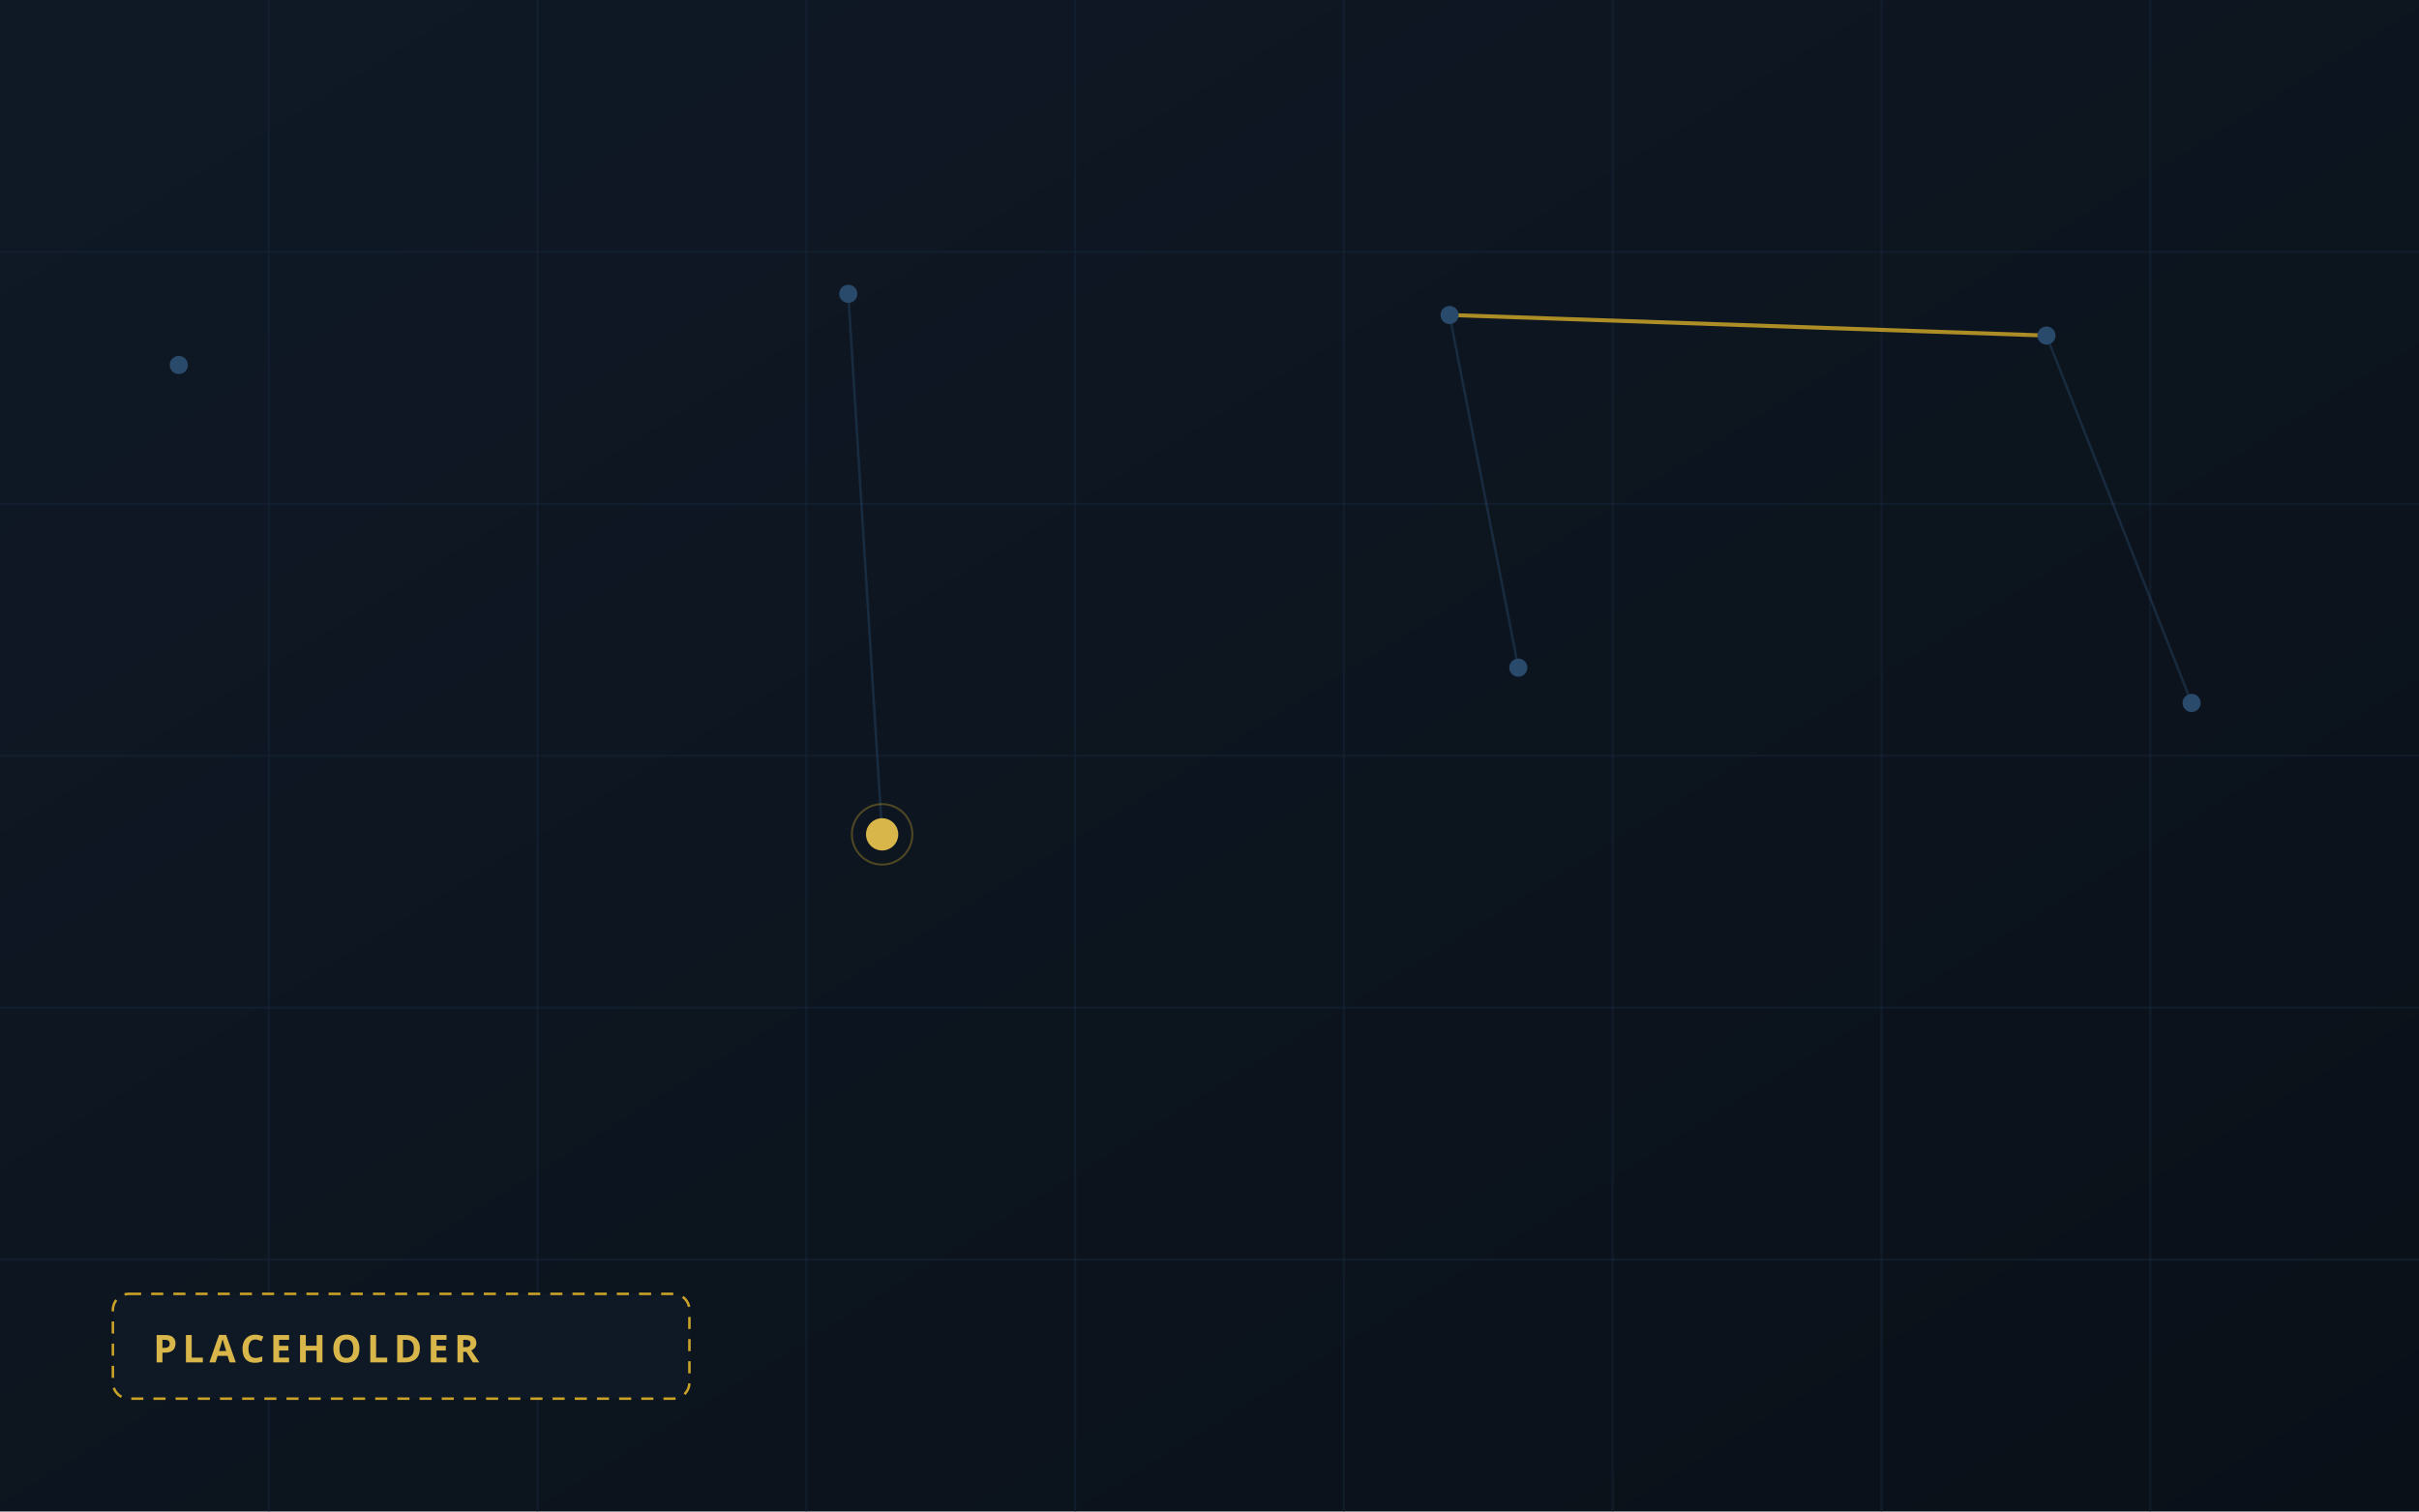
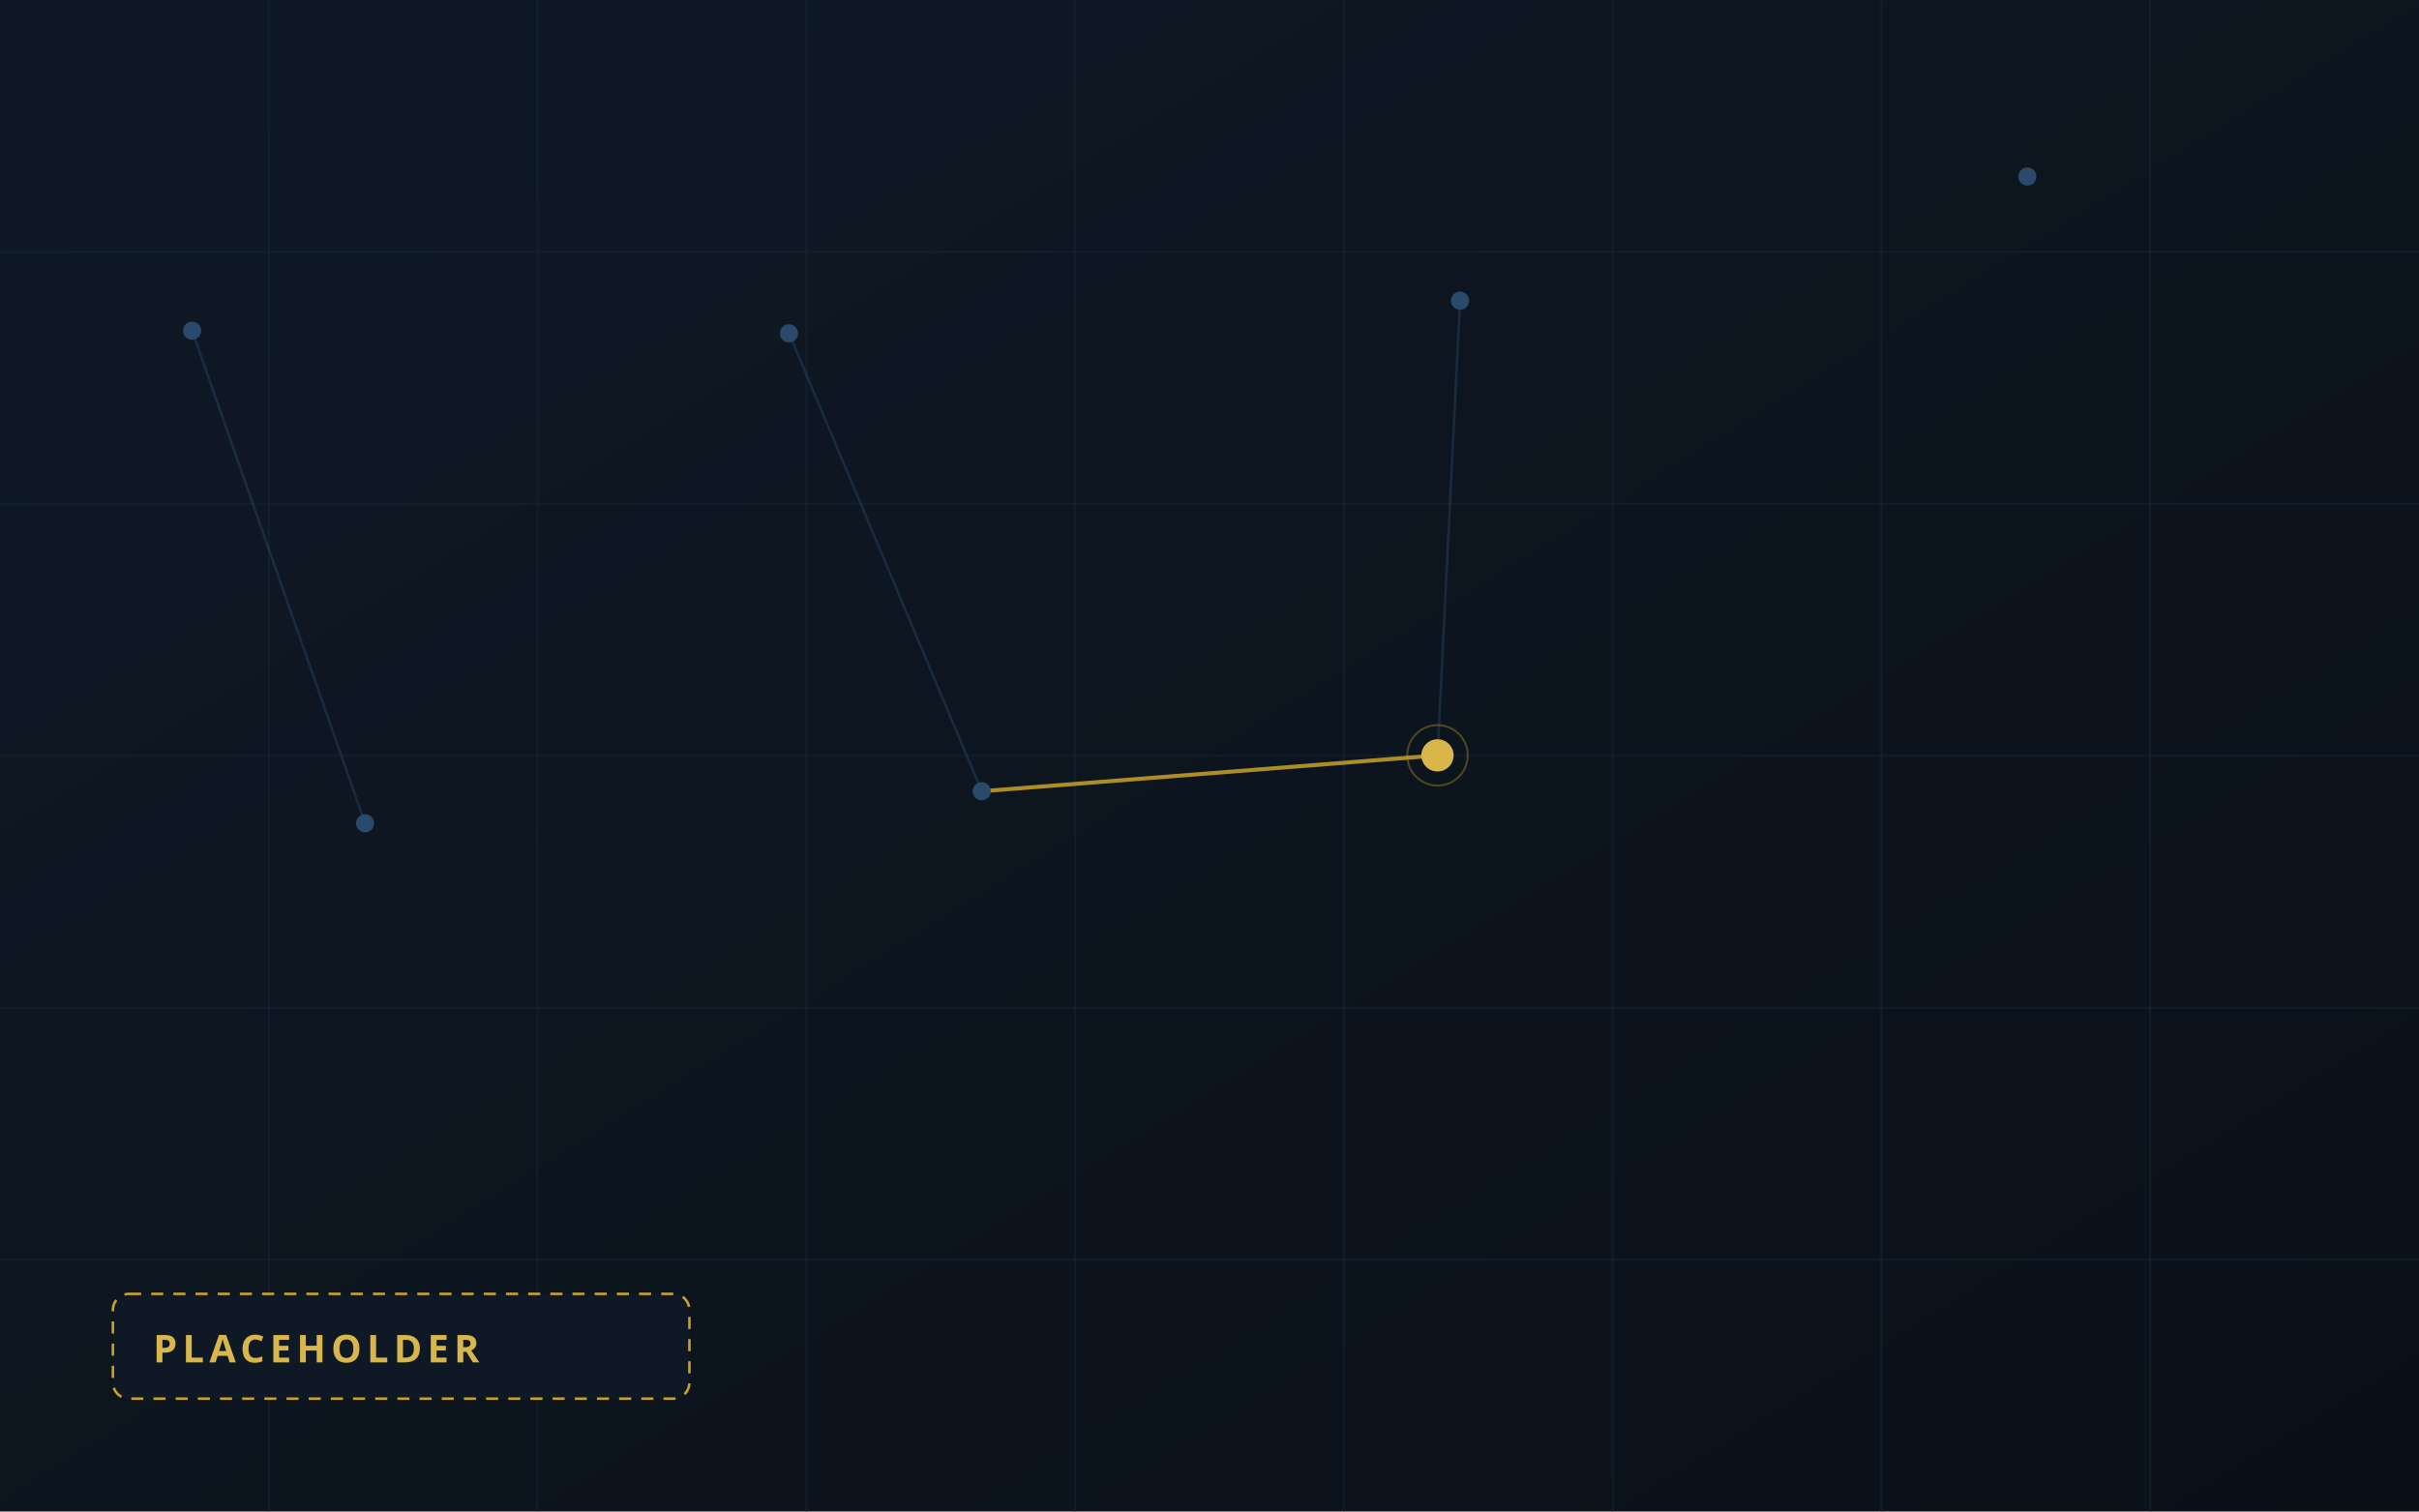
- <svg xmlns="http://www.w3.org/2000/svg" width="1200" height="750" viewBox="0 0 1200 750" role="img" aria-label="Placeholder cover art for Graphics Design Project">
+ <svg xmlns="http://www.w3.org/2000/svg" width="1200" height="750" viewBox="0 0 1200 750" role="img" aria-label="Placeholder cover art for Repeated Update Failures Resolved">
  <defs>
-     <linearGradient id="bg-qcf3dp" x1="0" y1="0" x2="1" y2="1">
+     <linearGradient id="bg-noh88s" x1="0" y1="0" x2="1" y2="1">
      <stop offset="0%" stop-color="#0f1926" />
      <stop offset="100%" stop-color="#0a1018" />
    </linearGradient>
  </defs>
-   <rect width="1200" height="750" fill="url(#bg-qcf3dp)" />
+   <rect width="1200" height="750" fill="url(#bg-noh88s)" />
  <g>
    <line x1="133.333" y1="0" x2="133.333" y2="750" stroke="#16263a" stroke-width="1" opacity="0.5" />
    <line x1="266.667" y1="0" x2="266.667" y2="750" stroke="#16263a" stroke-width="1" opacity="0.5" />
    <line x1="400" y1="0" x2="400" y2="750" stroke="#16263a" stroke-width="1" opacity="0.5" />
    <line x1="533.333" y1="0" x2="533.333" y2="750" stroke="#16263a" stroke-width="1" opacity="0.5" />
    <line x1="666.667" y1="0" x2="666.667" y2="750" stroke="#16263a" stroke-width="1" opacity="0.5" />
    <line x1="800" y1="0" x2="800" y2="750" stroke="#16263a" stroke-width="1" opacity="0.5" />
    <line x1="933.333" y1="0" x2="933.333" y2="750" stroke="#16263a" stroke-width="1" opacity="0.5" />
    <line x1="1066.667" y1="0" x2="1066.667" y2="750" stroke="#16263a" stroke-width="1" opacity="0.5" />
    <line x1="0" y1="125" x2="1200" y2="125" stroke="#16263a" stroke-width="1" opacity="0.5" />
    <line x1="0" y1="250" x2="1200" y2="250" stroke="#16263a" stroke-width="1" opacity="0.5" />
    <line x1="0" y1="375" x2="1200" y2="375" stroke="#16263a" stroke-width="1" opacity="0.5" />
    <line x1="0" y1="500" x2="1200" y2="500" stroke="#16263a" stroke-width="1" opacity="0.5" />
    <line x1="0" y1="625" x2="1200" y2="625" stroke="#16263a" stroke-width="1" opacity="0.5" />
  </g>
  <g>
-     <line x1="719.1" y1="156.3" x2="753.2" y2="331.3" stroke="#2a4a6b" stroke-width="1.25" opacity="0.4" />
-     <line x1="1015.2" y1="166.5" x2="1087.2" y2="348.8" stroke="#2a4a6b" stroke-width="1.25" opacity="0.4" />
-     <line x1="420.8" y1="145.8" x2="437.6" y2="414.0" stroke="#2a4a6b" stroke-width="1.25" opacity="0.4" />
-     <line x1="719.1" y1="156.3" x2="1015.2" y2="166.5" stroke="#c9a227" stroke-width="2" opacity="0.85" />
+     <line x1="724.3" y1="149.2" x2="713.1" y2="374.8" stroke="#2a4a6b" stroke-width="1.25" opacity="0.4" />
+     <line x1="487.0" y1="392.6" x2="713.1" y2="374.8" stroke="#c9a227" stroke-width="2" opacity="0.85" />
+     <line x1="391.4" y1="165.4" x2="487.0" y2="392.6" stroke="#2a4a6b" stroke-width="1.25" opacity="0.4" />
+     <line x1="95.3" y1="164.1" x2="181.1" y2="408.5" stroke="#2a4a6b" stroke-width="1.25" opacity="0.4" />
  </g>
  <g>
-     <circle cx="88.7" cy="181.1" r="4.5" fill="#2a4a6b" />
-     <circle cx="420.8" cy="145.8" r="4.5" fill="#2a4a6b" />
-     <circle cx="719.1" cy="156.3" r="4.5" fill="#2a4a6b" />
-     <circle cx="1015.2" cy="166.5" r="4.5" fill="#2a4a6b" />
-     <circle cx="437.6" cy="414.0" r="15" fill="none" stroke="#c9a227" stroke-width="1" opacity="0.35" />
-     <circle cx="437.6" cy="414.0" r="8" fill="#d9b64a" />
-     <circle cx="753.2" cy="331.3" r="4.5" fill="#2a4a6b" />
-     <circle cx="1087.2" cy="348.8" r="4.5" fill="#2a4a6b" />
+     <circle cx="95.3" cy="164.1" r="4.5" fill="#2a4a6b" />
+     <circle cx="391.4" cy="165.4" r="4.5" fill="#2a4a6b" />
+     <circle cx="724.3" cy="149.2" r="4.5" fill="#2a4a6b" />
+     <circle cx="1005.7" cy="87.6" r="4.5" fill="#2a4a6b" />
+     <circle cx="181.1" cy="408.5" r="4.5" fill="#2a4a6b" />
+     <circle cx="487.0" cy="392.6" r="4.5" fill="#2a4a6b" />
+     <circle cx="713.1" cy="374.8" r="15" fill="none" stroke="#c9a227" stroke-width="1" opacity="0.35" />
+     <circle cx="713.1" cy="374.8" r="8" fill="#d9b64a" />
  </g>
  <g>
    <rect x="56" y="642" width="286" height="52" rx="8" fill="#0f1926" stroke="#c9a227" stroke-width="1.25" stroke-dasharray="6 5" />
    <text x="76" y="676" font-family="ui-sans-serif, system-ui, sans-serif" font-size="19" font-weight="700" letter-spacing="2.6" fill="#d9b64a">PLACEHOLDER</text>
  </g>
</svg>
